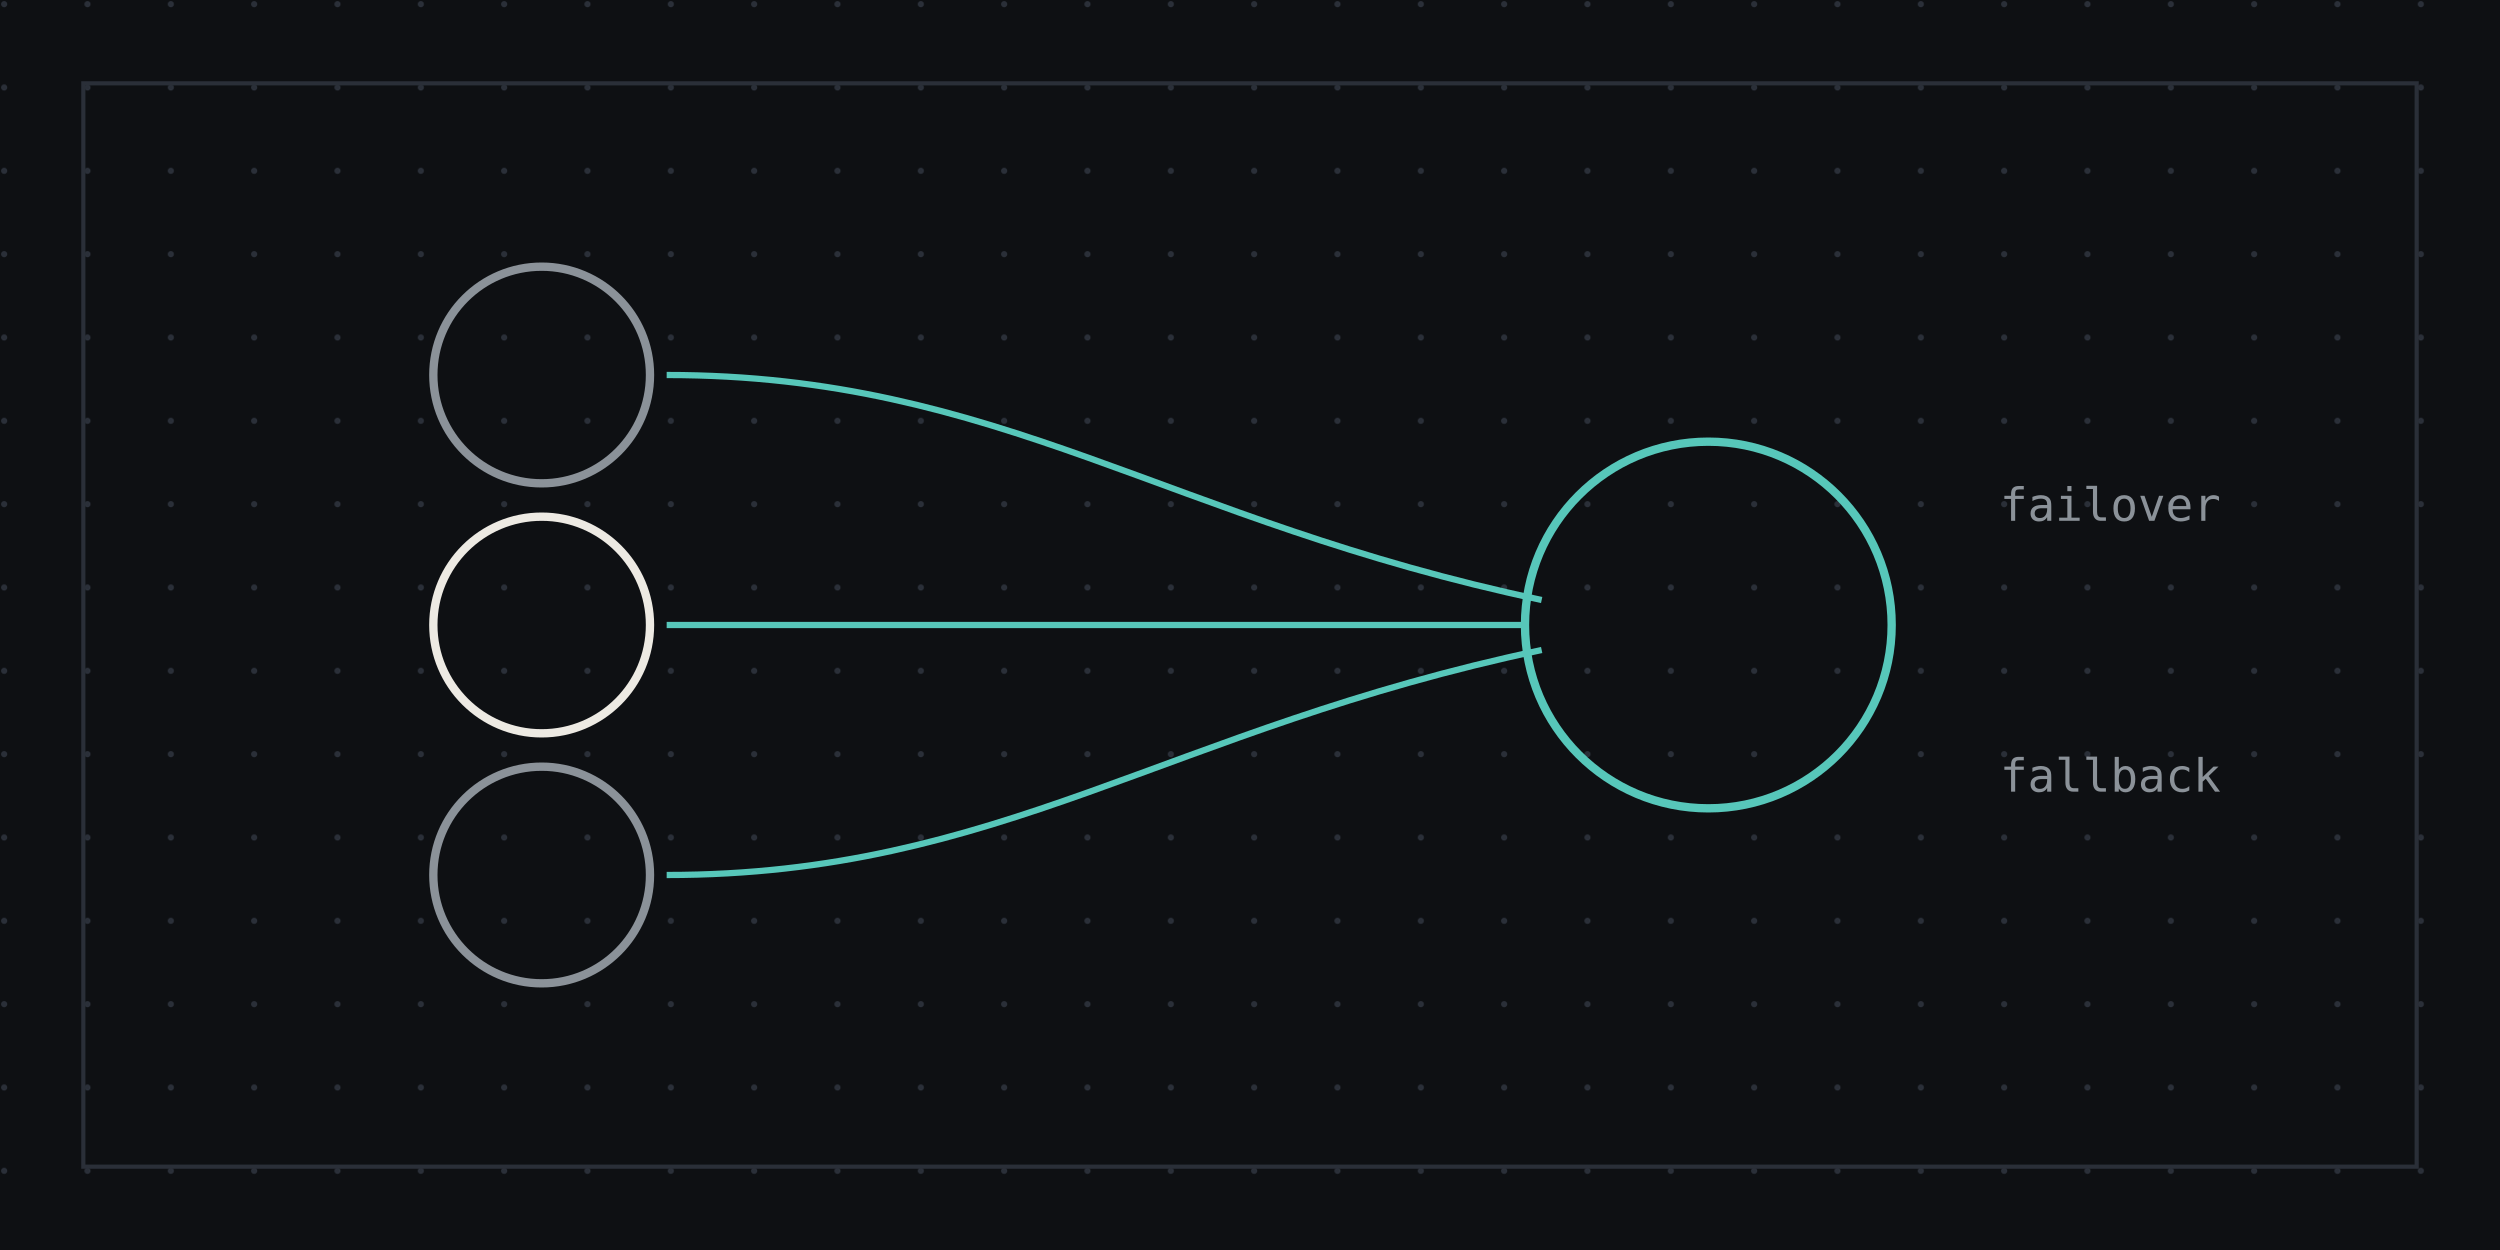
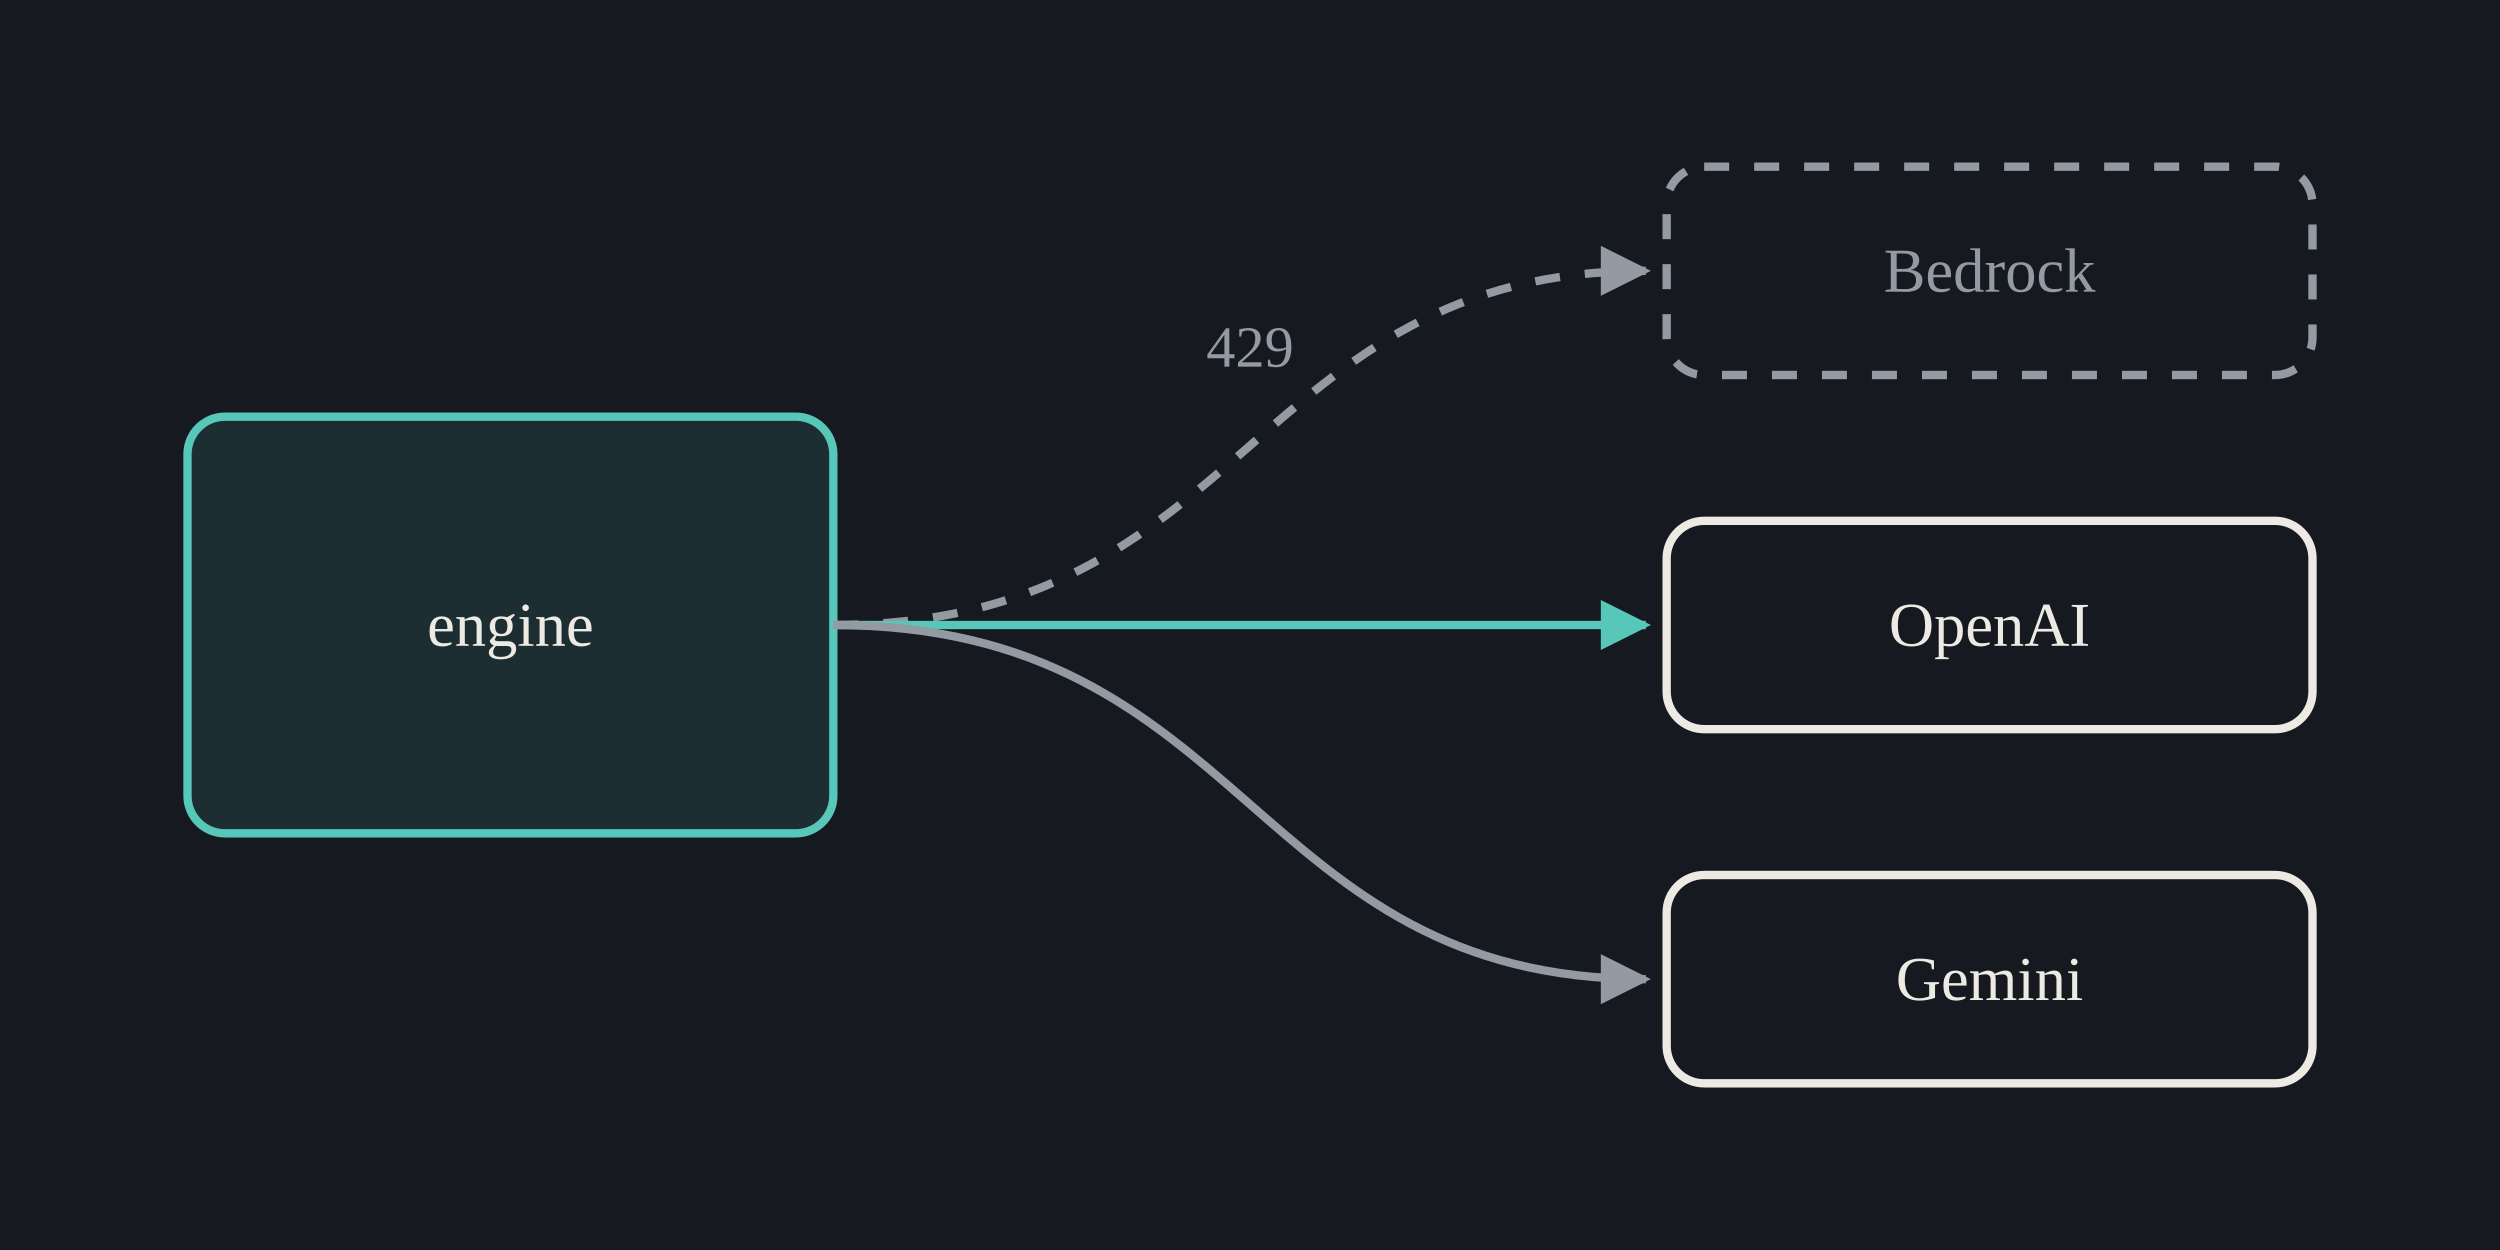
- <svg xmlns="http://www.w3.org/2000/svg" viewBox="0 0 1200 600" role="img" aria-label="Three provider nodes converging into one engine">
+ <svg xmlns="http://www.w3.org/2000/svg" viewBox="0 0 1200 600" font-family="var(--font-mono, ui-monospace, SFMono-Regular, Menlo, monospace)">
  <defs>
-     <pattern id="dots" width="40" height="40" patternUnits="userSpaceOnUse">
-       <circle cx="2" cy="2" r="1.5" fill="#2a2f38" />
-     </pattern>
+     <marker id="acc" viewBox="0 0 10 10" refX="9" refY="5" markerWidth="6" markerHeight="6" orient="auto-start-reverse">
+       <path d="M0 0 L10 5 L0 10 z" fill="var(--accent, #57c7ba)" />
+     </marker>
+     <marker id="mut" viewBox="0 0 10 10" refX="9" refY="5" markerWidth="6" markerHeight="6" orient="auto-start-reverse">
+       <path d="M0 0 L10 5 L0 10 z" fill="var(--muted, #949aa2)" />
+     </marker>
  </defs>
-   <rect width="1200" height="600" fill="#0e1013" />
-   <rect width="1200" height="600" fill="url(#dots)" />
-   <rect x="40" y="40" width="1120" height="520" fill="none" stroke="#2a2f38" stroke-width="2" />
-   <g fill="none" stroke-width="4">
-     <circle cx="260" cy="180" r="52" stroke="#8b9299" />
-     <circle cx="260" cy="300" r="52" stroke="#edeae3" />
-     <circle cx="260" cy="420" r="52" stroke="#8b9299" />
-     <circle cx="820" cy="300" r="88" stroke="#57c7ba" />
-   </g>
-   <path d="M320 180 C 480 180 560 250 740 288" fill="none" stroke="#57c7ba" stroke-width="3" />
-   <path d="M320 300 H 732" fill="none" stroke="#57c7ba" stroke-width="3" />
-   <path d="M320 420 C 480 420 560 350 740 312" fill="none" stroke="#57c7ba" stroke-width="3" />
-   <text x="820" y="308" text-anchor="middle" font-family="monospace" font-size="30" fill="#0e1013">LLM</text>
-   <text x="960" y="250" font-family="monospace" font-size="22" fill="#8b9299">failover</text>
-   <text x="960" y="380" font-family="monospace" font-size="22" fill="#8b9299">fallback</text>
+   <rect width="1200" height="600" fill="var(--surface, #161a20)" />
+   <rect x="90" y="200" width="310" height="200" rx="18" fill="var(--accent-soft, rgba(87,199,186,0.12))" stroke="var(--accent, #57c7ba)" stroke-width="4" />
+   <text x="245" y="310" font-size="30" fill="var(--ink, #edeae3)" text-anchor="middle">engine</text>
+   <path d="M400 300 C600 300, 600 130, 790 130" fill="none" stroke="var(--muted, #949aa2)" stroke-width="4" stroke-dasharray="12 12" marker-end="url(#mut)" />
+   <text x="600" y="176" font-size="28" fill="var(--muted, #949aa2)" text-anchor="middle">429</text>
+   <rect x="800" y="80" width="310" height="100" rx="18" fill="none" stroke="var(--muted, #949aa2)" stroke-width="4" stroke-dasharray="12 12" />
+   <text x="955" y="140" font-size="30" fill="var(--muted, #949aa2)" text-anchor="middle">Bedrock</text>
+   <path d="M400 300 H790" fill="none" stroke="var(--accent, #57c7ba)" stroke-width="4" marker-end="url(#acc)" />
+   <rect x="800" y="250" width="310" height="100" rx="18" fill="none" stroke="var(--ink, #edeae3)" stroke-width="4" />
+   <text x="955" y="310" font-size="30" fill="var(--ink, #edeae3)" text-anchor="middle">OpenAI</text>
+   <path d="M400 300 C600 300, 600 470, 790 470" fill="none" stroke="var(--muted, #949aa2)" stroke-width="4" marker-end="url(#mut)" />
+   <rect x="800" y="420" width="310" height="100" rx="18" fill="none" stroke="var(--ink, #edeae3)" stroke-width="4" />
+   <text x="955" y="480" font-size="30" fill="var(--ink, #edeae3)" text-anchor="middle">Gemini</text>
</svg>
